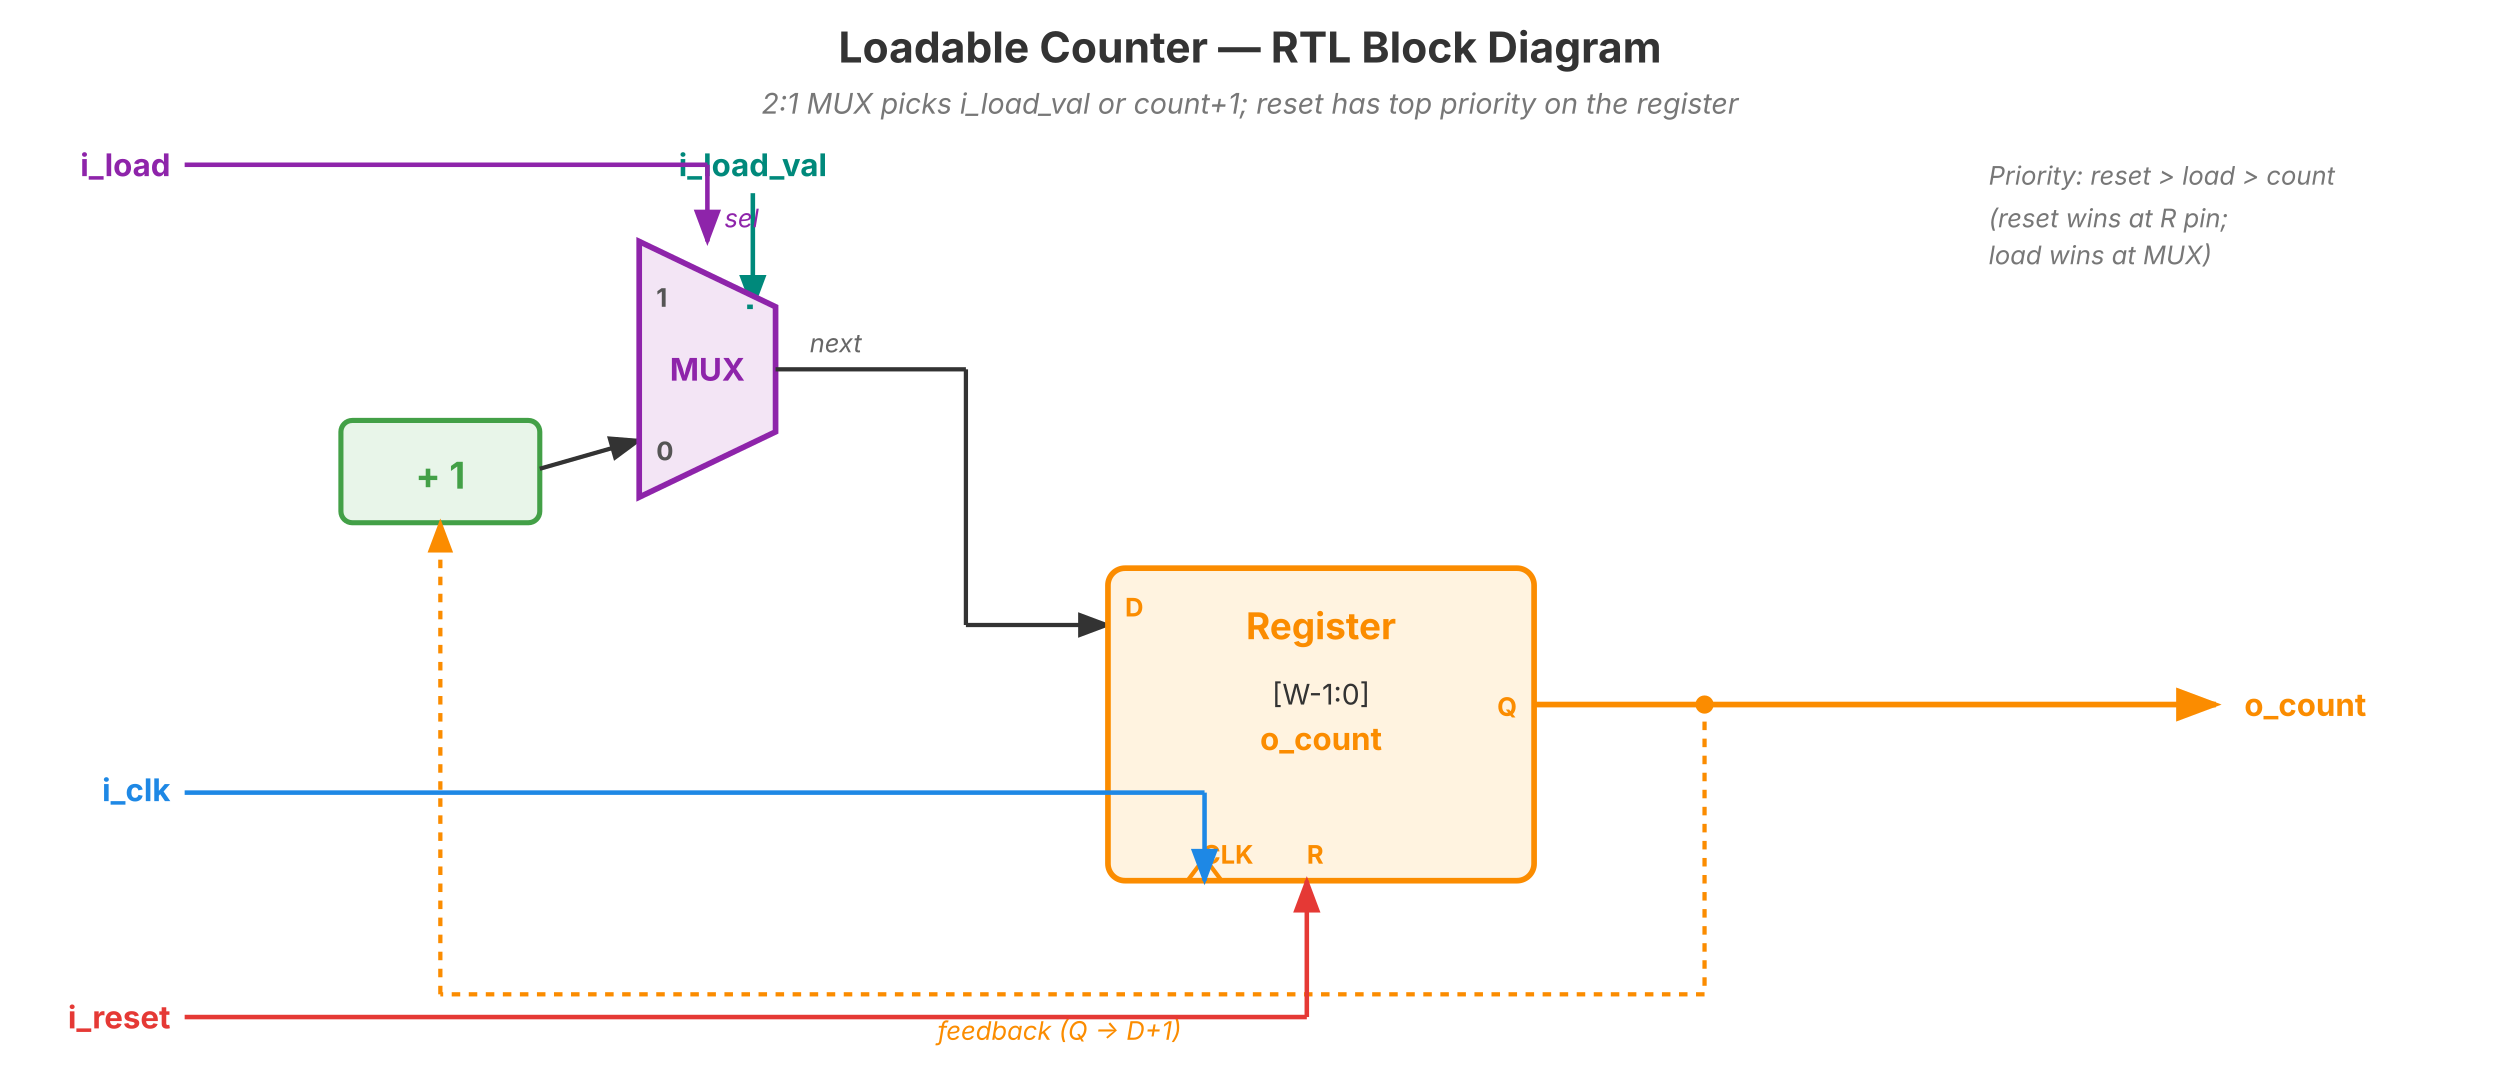
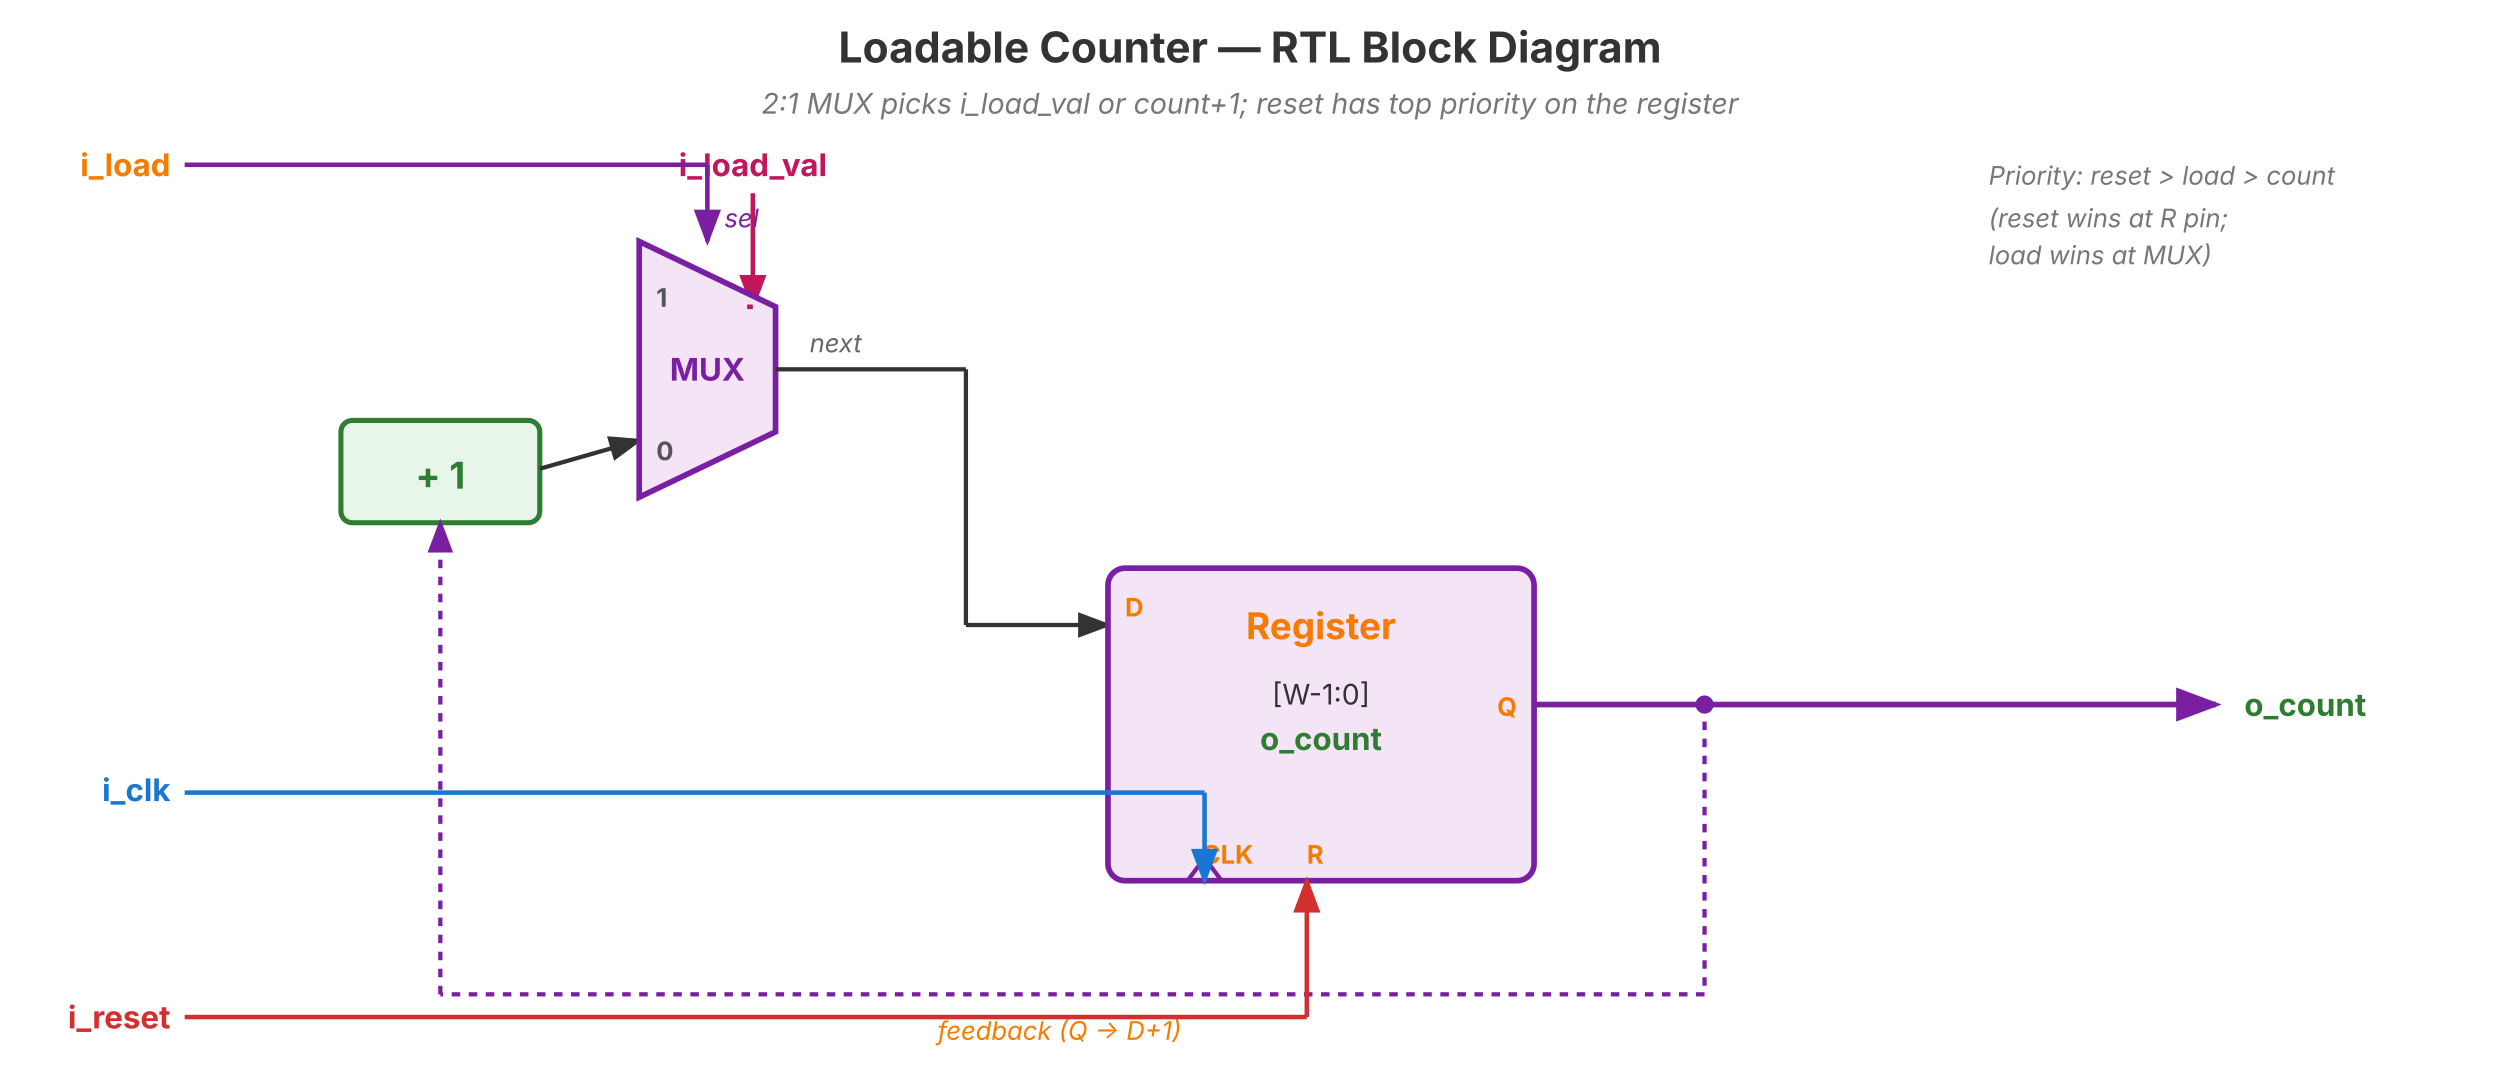
<svg xmlns="http://www.w3.org/2000/svg" viewBox="0 0 880 380" font-family="Inter, sans-serif">
  <defs>
    <marker id="arr" markerWidth="8" markerHeight="6" refX="7" refY="3" orient="auto">
      <path d="M0,0 L8,3 L0,6 Z" fill="#333" />
    </marker>
    <marker id="arrBlue" markerWidth="8" markerHeight="6" refX="7" refY="3" orient="auto">
-       <path d="M0,0 L8,3 L0,6 Z" fill="#1E88E5" />
+       <path d="M0,0 L8,3 L0,6 Z" fill="#1976D2" />
    </marker>
    <marker id="arrRed" markerWidth="8" markerHeight="6" refX="7" refY="3" orient="auto">
-       <path d="M0,0 L8,3 L0,6 Z" fill="#E53935" />
+       <path d="M0,0 L8,3 L0,6 Z" fill="#D32F2F" />
    </marker>
    <marker id="arrPurple" markerWidth="8" markerHeight="6" refX="7" refY="3" orient="auto">
-       <path d="M0,0 L8,3 L0,6 Z" fill="#8E24AA" />
+       <path d="M0,0 L8,3 L0,6 Z" fill="#7B1FA2" />
    </marker>
    <marker id="arrOrange" markerWidth="8" markerHeight="6" refX="7" refY="3" orient="auto">
-       <path d="M0,0 L8,3 L0,6 Z" fill="#FB8C00" />
+       <path d="M0,0 L8,3 L0,6 Z" fill="#7B1FA2" />
    </marker>
    <marker id="arrTeal" markerWidth="8" markerHeight="6" refX="7" refY="3" orient="auto">
-       <path d="M0,0 L8,3 L0,6 Z" fill="#00897B" />
+       <path d="M0,0 L8,3 L0,6 Z" fill="#C2185B" />
    </marker>
  </defs>
  <text x="440" y="22" text-anchor="middle" font-size="15" font-weight="700" fill="#333">Loadable Counter — RTL Block Diagram</text>
  <text x="440" y="40" text-anchor="middle" font-size="10" fill="#777" font-style="italic">2:1 MUX picks i_load_val or count+1; reset has top priority on the register</text>
-   <text x="265" y="62" text-anchor="middle" font-size="11" fill="#00897B" font-weight="700">i_load_val</text>
-   <line x1="265" y1="68" x2="265" y2="108" stroke="#00897B" stroke-width="1.6" marker-end="url(#arrTeal)" />
-   <rect x="120" y="148" width="70" height="36" rx="4" fill="#E8F5E9" stroke="#43A047" stroke-width="1.8" />
-   <text x="155" y="172" text-anchor="middle" font-size="13" font-weight="700" fill="#43A047">+ 1</text>
+   <text x="265" y="62" text-anchor="middle" font-size="11" fill="#C2185B" font-weight="700">i_load_val</text>
+   <line x1="265" y1="68" x2="265" y2="108" stroke="#C2185B" stroke-width="1.6" marker-end="url(#arrTeal)" />
+   <rect x="120" y="148" width="70" height="36" rx="4" fill="#E8F5E9" stroke="#2E7D32" stroke-width="1.8" />
+   <text x="155" y="172" text-anchor="middle" font-size="13" font-weight="700" fill="#2E7D32">+ 1</text>
  <line x1="190" y1="165" x2="225" y2="155" stroke="#333" stroke-width="1.5" marker-end="url(#arr)" />
-   <polygon points="225,85 273,108 273,152 225,175" fill="#F3E5F5" stroke="#8E24AA" stroke-width="2" />
-   <text x="249" y="134" text-anchor="middle" font-size="11" font-weight="700" fill="#8E24AA">MUX</text>
+   <polygon points="225,85 273,108 273,152 225,175" fill="#F3E5F5" stroke="#7B1FA2" stroke-width="2" />
+   <text x="249" y="134" text-anchor="middle" font-size="11" font-weight="700" fill="#7B1FA2">MUX</text>
  <text x="231" y="108" font-size="9" fill="#555" font-weight="700">1</text>
  <text x="231" y="162" font-size="9" fill="#555" font-weight="700">0</text>
-   <line x1="265" y1="108" x2="263" y2="108" stroke="#00897B" stroke-width="1.6" />
+   <line x1="265" y1="108" x2="263" y2="108" stroke="#C2185B" stroke-width="1.6" />
  <line x1="273" y1="130" x2="340" y2="130" stroke="#333" stroke-width="1.5" />
  <line x1="340" y1="130" x2="340" y2="220" stroke="#333" stroke-width="1.5" />
  <line x1="340" y1="220" x2="390" y2="220" stroke="#333" stroke-width="1.5" marker-end="url(#arr)" />
  <text x="285" y="124" font-size="9" fill="#666" font-style="italic">next</text>
-   <rect x="390" y="200" width="150" height="110" rx="6" fill="#FFF3E0" stroke="#FB8C00" stroke-width="2" />
-   <text x="465" y="225" text-anchor="middle" font-size="13" font-weight="700" fill="#FB8C00">Register</text>
+   <rect x="390" y="200" width="150" height="110" rx="6" fill="#F3E5F5" stroke="#7B1FA2" stroke-width="2" />
+   <text x="465" y="225" text-anchor="middle" font-size="13" font-weight="700" fill="#F57C00">Register</text>
  <text x="465" y="248" text-anchor="middle" font-size="10" fill="#333">[W-1:0]</text>
-   <text x="465" y="264" text-anchor="middle" font-size="11" fill="#FB8C00" font-weight="700">o_count</text>
-   <text x="396" y="217" font-size="9" fill="#FB8C00" font-weight="700">D</text>
-   <text x="423" y="304" font-size="9" fill="#FB8C00" font-weight="700">CLK</text>
-   <text x="460" y="304" font-size="9" fill="#FB8C00" font-weight="700">R</text>
-   <text x="527" y="252" font-size="9" fill="#FB8C00" font-weight="700">Q</text>
-   <polygon points="418,310 430,310 424,302" fill="none" stroke="#FB8C00" stroke-width="1.5" />
-   <line x1="540" y1="248" x2="600" y2="248" stroke="#FB8C00" stroke-width="2" />
-   <circle cx="600" cy="248" r="3.2" fill="#FB8C00" />
-   <line x1="600" y1="248" x2="780" y2="248" stroke="#FB8C00" stroke-width="2" marker-end="url(#arrOrange)" />
-   <text x="790" y="252" font-size="11" font-weight="700" fill="#FB8C00">o_count</text>
-   <line x1="600" y1="248" x2="600" y2="350" stroke="#FB8C00" stroke-width="1.5" stroke-dasharray="3,3" />
-   <line x1="600" y1="350" x2="155" y2="350" stroke="#FB8C00" stroke-width="1.5" stroke-dasharray="3,3" />
-   <line x1="155" y1="350" x2="155" y2="184" stroke="#FB8C00" stroke-width="1.5" stroke-dasharray="3,3" marker-end="url(#arrOrange)" />
-   <text x="330" y="366" font-size="9" fill="#FB8C00" font-style="italic">feedback (Q → D+1)</text>
-   <text x="60" y="62" text-anchor="end" font-size="11" fill="#8E24AA" font-weight="700">i_load</text>
-   <line x1="65" y1="58" x2="249" y2="58" stroke="#8E24AA" stroke-width="1.6" />
-   <line x1="249" y1="58" x2="249" y2="85" stroke="#8E24AA" stroke-width="1.6" marker-end="url(#arrPurple)" />
-   <text x="255" y="80" font-size="9" fill="#8E24AA" font-style="italic">sel</text>
-   <text x="60" y="282" text-anchor="end" font-size="11" fill="#1E88E5" font-weight="700">i_clk</text>
-   <line x1="65" y1="279" x2="424" y2="279" stroke="#1E88E5" stroke-width="1.6" />
-   <line x1="424" y1="279" x2="424" y2="310" stroke="#1E88E5" stroke-width="1.6" marker-end="url(#arrBlue)" />
-   <text x="60" y="362" text-anchor="end" font-size="11" fill="#E53935" font-weight="700">i_reset</text>
-   <line x1="65" y1="358" x2="460" y2="358" stroke="#E53935" stroke-width="1.6" />
-   <line x1="460" y1="358" x2="460" y2="310" stroke="#E53935" stroke-width="1.6" marker-end="url(#arrRed)" />
+   <text x="465" y="264" text-anchor="middle" font-size="11" fill="#2E7D32" font-weight="700">o_count</text>
+   <text x="396" y="217" font-size="9" fill="#F57C00" font-weight="700">D</text>
+   <text x="423" y="304" font-size="9" fill="#F57C00" font-weight="700">CLK</text>
+   <text x="460" y="304" font-size="9" fill="#F57C00" font-weight="700">R</text>
+   <text x="527" y="252" font-size="9" fill="#F57C00" font-weight="700">Q</text>
+   <polygon points="418,310 430,310 424,302" fill="none" stroke="#7B1FA2" stroke-width="1.5" />
+   <line x1="540" y1="248" x2="600" y2="248" stroke="#7B1FA2" stroke-width="2" />
+   <circle cx="600" cy="248" r="3.2" fill="#7B1FA2" />
+   <line x1="600" y1="248" x2="780" y2="248" stroke="#7B1FA2" stroke-width="2" marker-end="url(#arrOrange)" />
+   <text x="790" y="252" font-size="11" font-weight="700" fill="#2E7D32">o_count</text>
+   <line x1="600" y1="248" x2="600" y2="350" stroke="#7B1FA2" stroke-width="1.5" stroke-dasharray="3,3" />
+   <line x1="600" y1="350" x2="155" y2="350" stroke="#7B1FA2" stroke-width="1.5" stroke-dasharray="3,3" />
+   <line x1="155" y1="350" x2="155" y2="184" stroke="#7B1FA2" stroke-width="1.5" stroke-dasharray="3,3" marker-end="url(#arrOrange)" />
+   <text x="330" y="366" font-size="9" fill="#F57C00" font-style="italic">feedback (Q → D+1)</text>
+   <text x="60" y="62" text-anchor="end" font-size="11" fill="#F57C00" font-weight="700">i_load</text>
+   <line x1="65" y1="58" x2="249" y2="58" stroke="#7B1FA2" stroke-width="1.6" />
+   <line x1="249" y1="58" x2="249" y2="85" stroke="#7B1FA2" stroke-width="1.6" marker-end="url(#arrPurple)" />
+   <text x="255" y="80" font-size="9" fill="#7B1FA2" font-style="italic">sel</text>
+   <text x="60" y="282" text-anchor="end" font-size="11" fill="#1976D2" font-weight="700">i_clk</text>
+   <line x1="65" y1="279" x2="424" y2="279" stroke="#1976D2" stroke-width="1.6" />
+   <line x1="424" y1="279" x2="424" y2="310" stroke="#1976D2" stroke-width="1.6" marker-end="url(#arrBlue)" />
+   <text x="60" y="362" text-anchor="end" font-size="11" fill="#D32F2F" font-weight="700">i_reset</text>
+   <line x1="65" y1="358" x2="460" y2="358" stroke="#D32F2F" stroke-width="1.6" />
+   <line x1="460" y1="358" x2="460" y2="310" stroke="#D32F2F" stroke-width="1.6" marker-end="url(#arrRed)" />
  <text x="700" y="65" font-size="9" fill="#777" font-style="italic">Priority: reset &gt; load &gt; count</text>
  <text x="700" y="80" font-size="9" fill="#777" font-style="italic">(reset wins at R pin;</text>
  <text x="700" y="93" font-size="9" fill="#777" font-style="italic">load wins at MUX)</text>
</svg>
